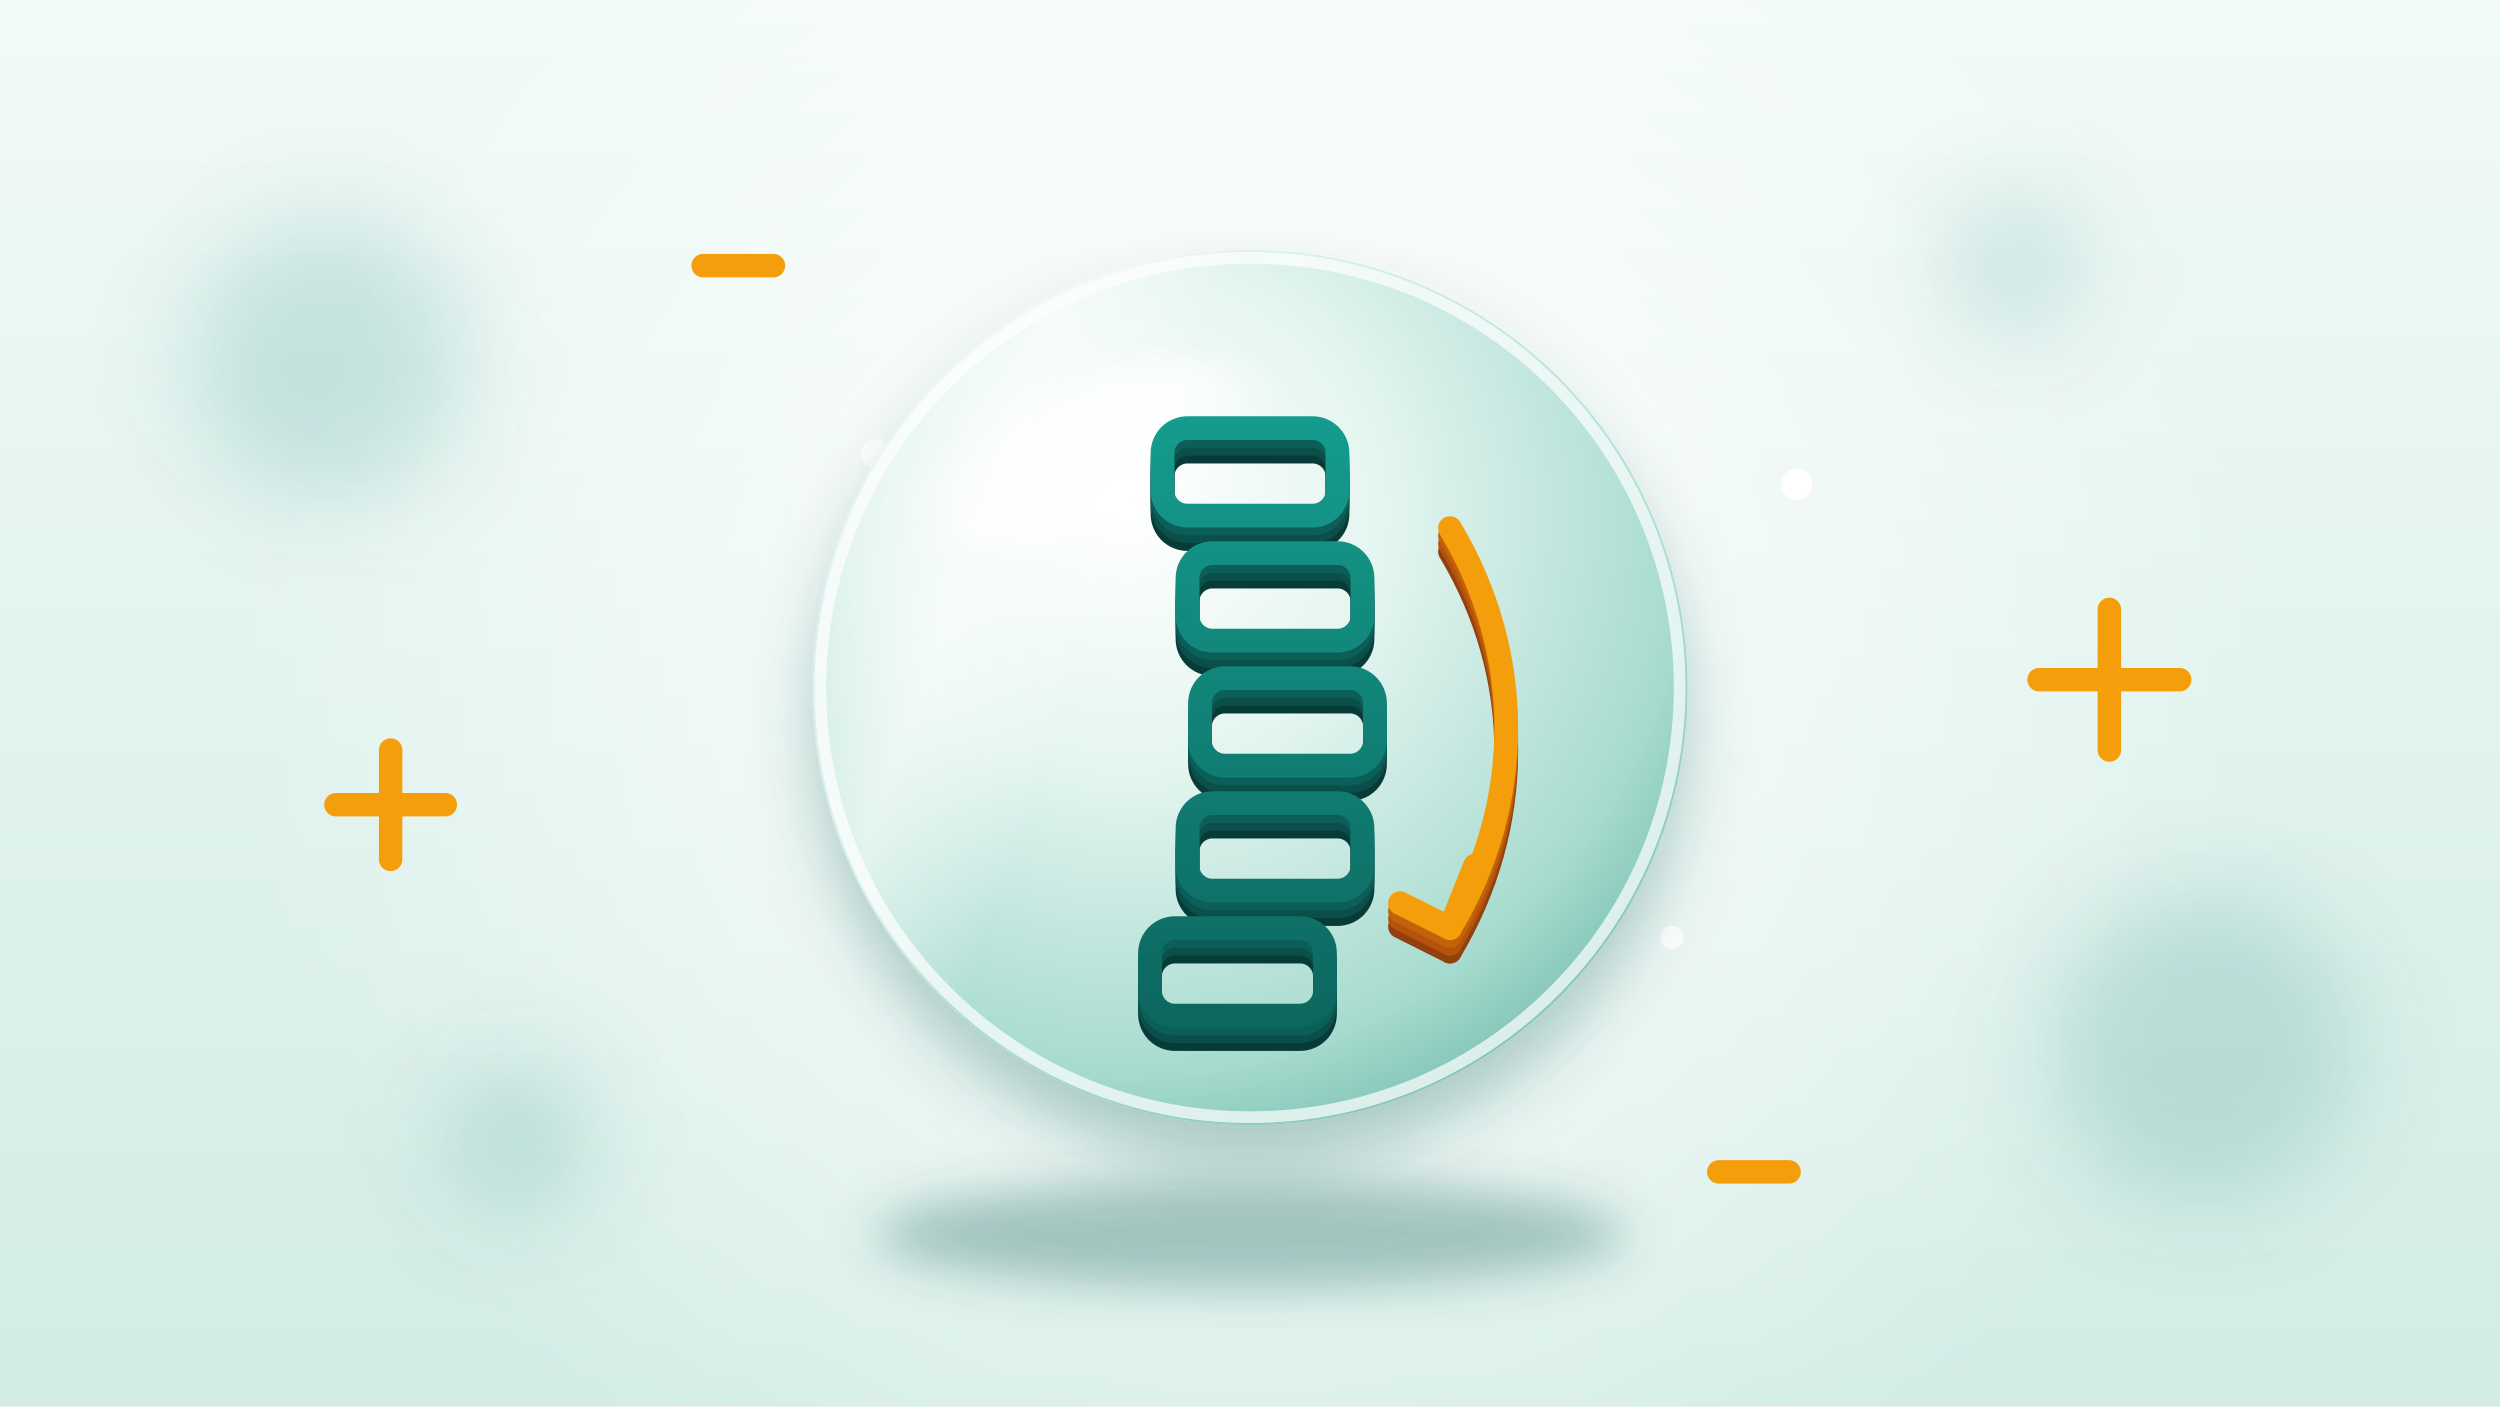
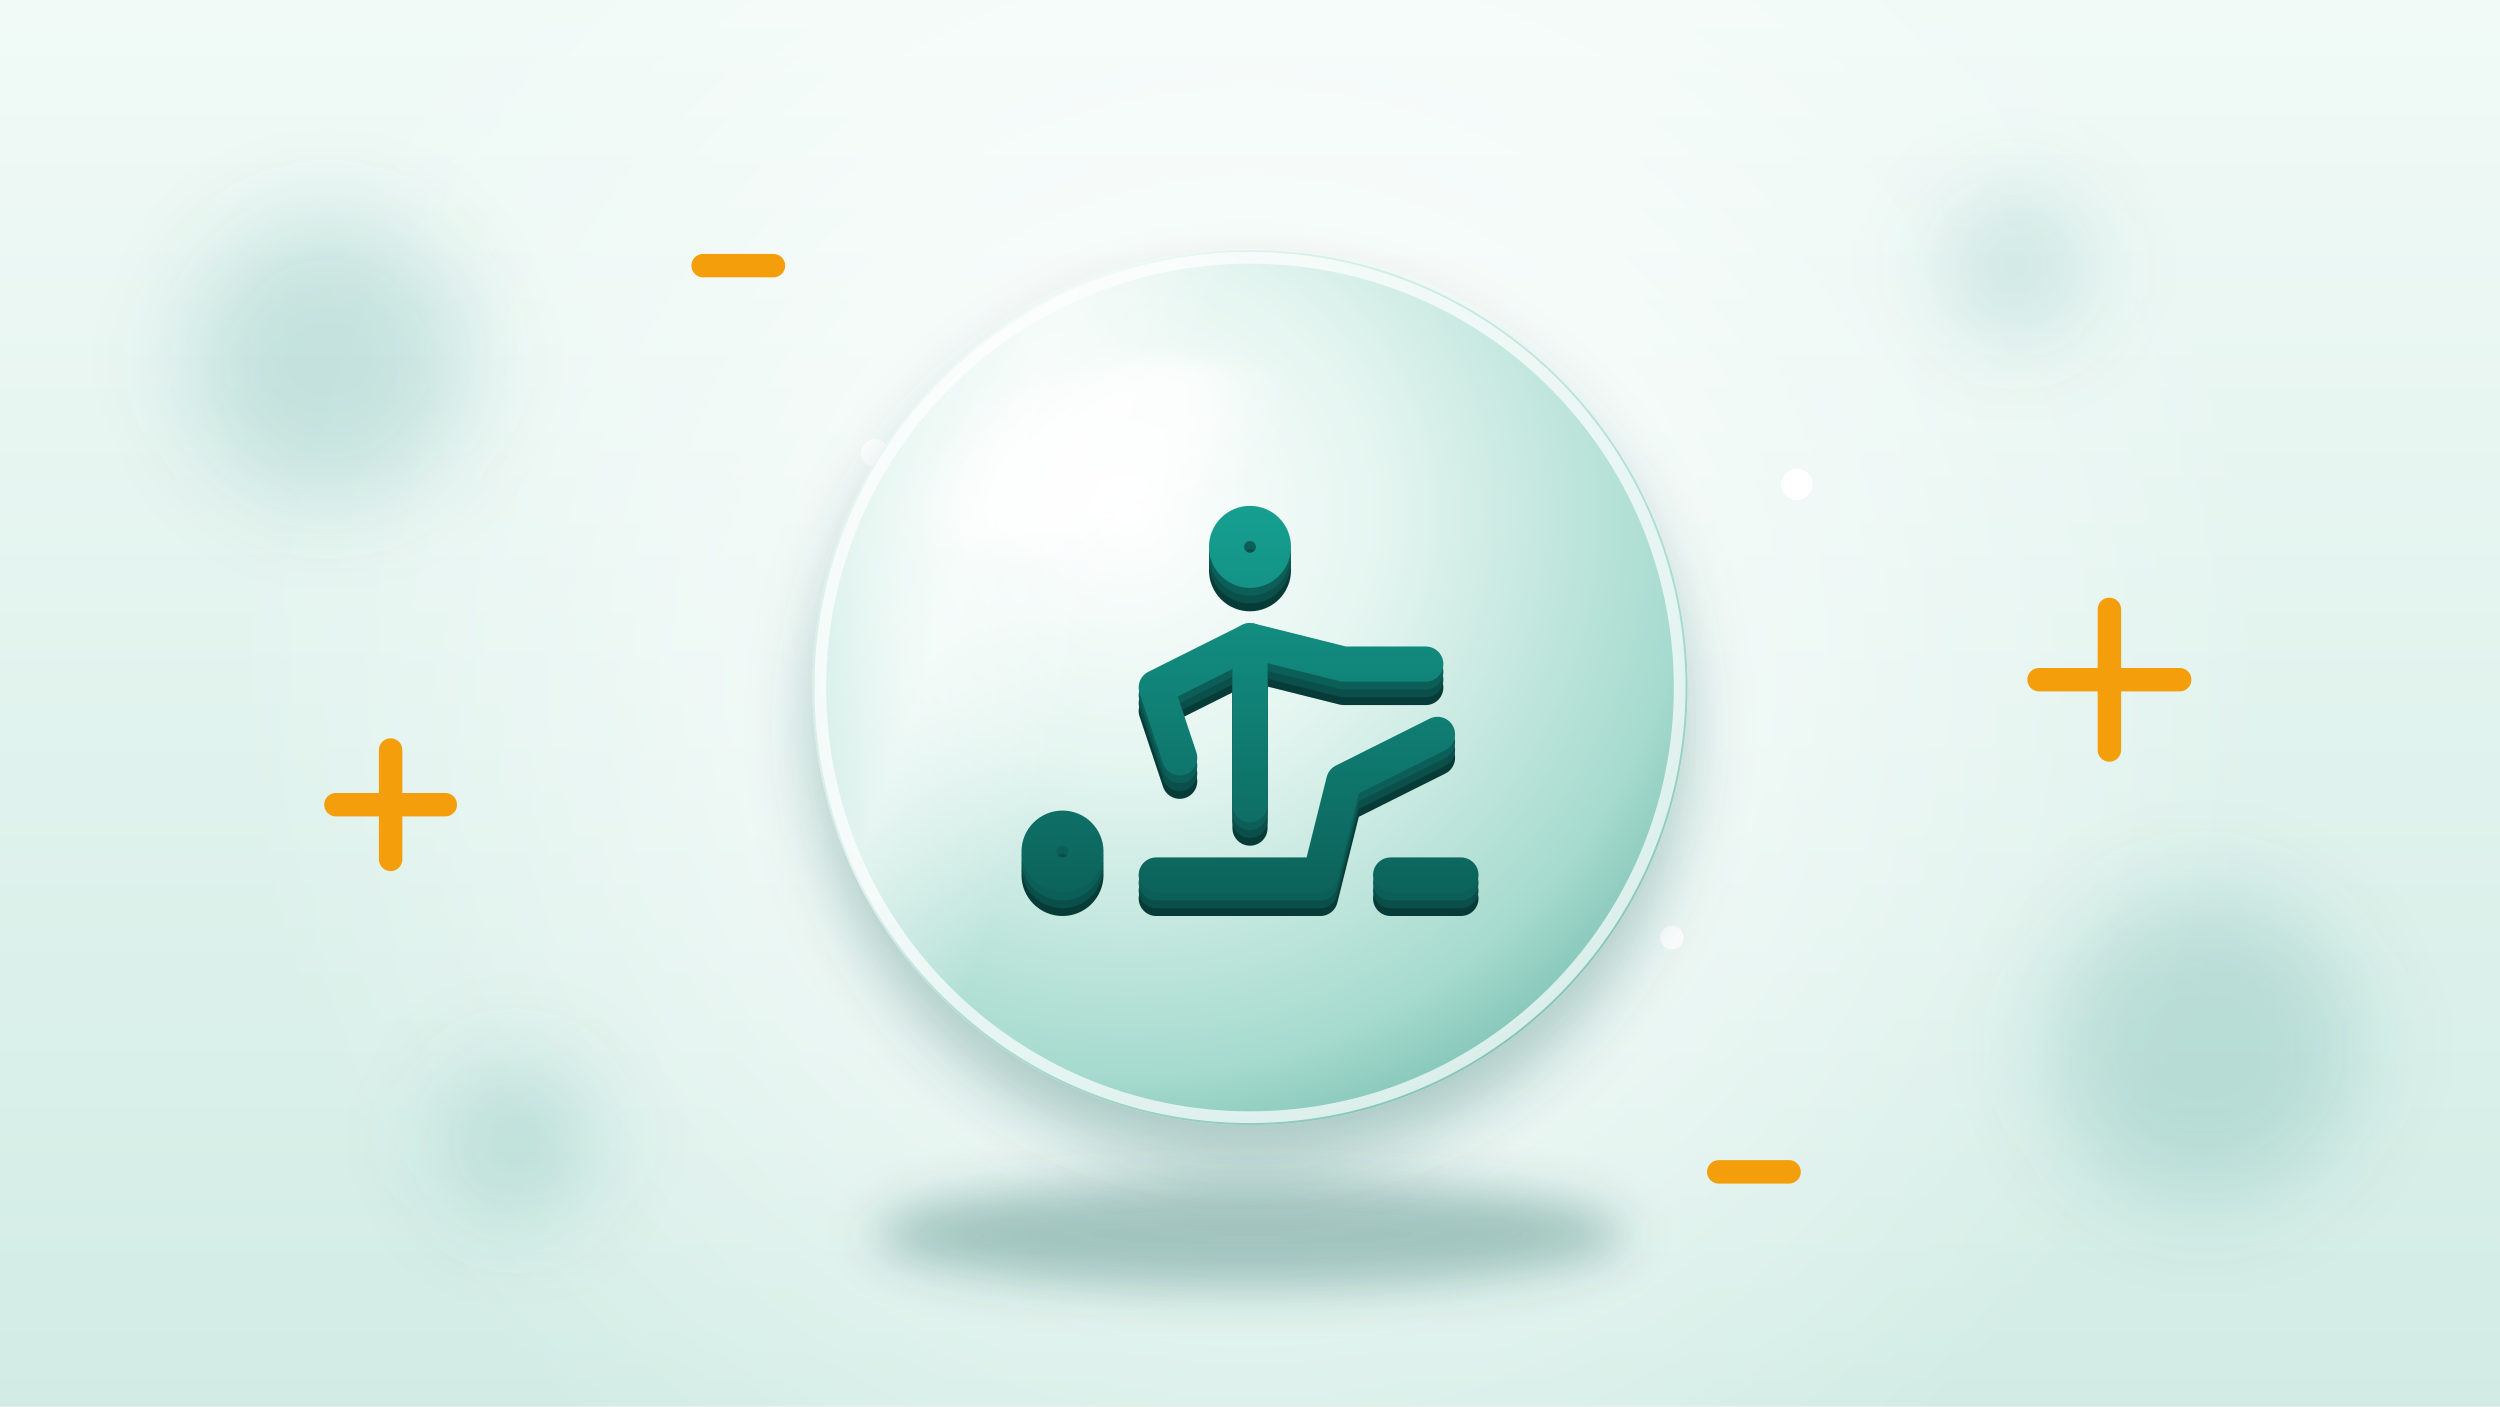
<svg xmlns="http://www.w3.org/2000/svg" viewBox="0 0 320 180" width="640" height="360" role="img">
  <style>
.f{animation:f 4.8s ease-in-out infinite alternate;transform-box:view-box;transform-origin:160px 150px}
.s{animation:s 4.8s ease-in-out infinite alternate;transform-box:fill-box;transform-origin:center}
.i{animation:i 7s ease-in-out infinite alternate;transform-box:view-box;transform-origin:160px 90px}
.g{animation:g 6s ease-in-out infinite}
.t{animation:t 3.6s ease-in-out infinite alternate}.t2{animation-delay:-1.8s}.t3{animation-delay:-.9s}
.b{animation:b 9s ease-in-out infinite alternate;transform-box:fill-box;transform-origin:center}.b2{animation-duration:12s;animation-direction:alternate-reverse}
@keyframes f{to{transform:translateY(-6px)}}
@keyframes s{to{transform:scale(.82);opacity:.55}}
@keyframes i{from{transform:rotate(-3deg) skewX(1.5deg)}to{transform:rotate(3deg) skewX(-1.5deg)}}
@keyframes g{0%,55%{transform:translateX(-150px)}100%{transform:translateX(150px)}}
@keyframes t{from{opacity:.35;transform:translateY(2px)}to{opacity:1;transform:translateY(-3px)}}
@keyframes b{to{transform:translate(8px,-6px) scale(1.12)}}
@media (prefers-reduced-motion:reduce){*{animation:none!important}}
</style>
  <defs>
    <linearGradient id="bg" x1="0" y1="0" x2="0" y2="1">
      <stop offset="0" stop-color="#F1FAF7" />
      <stop offset="1" stop-color="#D2ECE5" />
    </linearGradient>
    <radialGradient id="glow" cx="160" cy="84" r="130" gradientUnits="userSpaceOnUse">
      <stop offset="0" stop-color="#fff" stop-opacity=".95" />
      <stop offset="1" stop-color="#fff" stop-opacity="0" />
    </radialGradient>
    <radialGradient id="orb" cx=".36" cy=".3" r=".78">
      <stop offset="0" stop-color="#fff" />
      <stop offset=".38" stop-color="#E4F5F0" />
      <stop offset=".82" stop-color="#A7DBCF" />
      <stop offset="1" stop-color="#78BFB0" />
    </radialGradient>
-     <linearGradient id="ink" x1="0" y1="14" x2="0" y2="82" gradientUnits="userSpaceOnUse">
+     <linearGradient id="ink" x1="0" y1="2" x2="0" y2="22" gradientUnits="userSpaceOnUse">
      <stop offset="0" stop-color="#17A898" />
      <stop offset="1" stop-color="#0B5E57" />
    </linearGradient>
    <linearGradient id="shine" x1="0" y1="0" x2="1" y2="0">
      <stop offset="0" stop-color="#fff" stop-opacity="0" />
      <stop offset=".5" stop-color="#fff" stop-opacity=".55" />
      <stop offset="1" stop-color="#fff" stop-opacity="0" />
    </linearGradient>
    <filter id="blur3" x="-50%" y="-50%" width="200%" height="200%">
      <feGaussianBlur stdDeviation="3" />
    </filter>
    <filter id="blur6" x="-50%" y="-50%" width="200%" height="200%">
      <feGaussianBlur stdDeviation="6" />
    </filter>
    <filter id="drop" x="-30%" y="-30%" width="160%" height="160%">
      <feDropShadow dx="0" dy="5" stdDeviation="4" flood-color="#0A4F49" flood-opacity=".28" />
    </filter>
    <clipPath id="clip">
      <circle cx="160" cy="88" r="56" />
    </clipPath>
  </defs>
  <rect width="320" height="180" fill="url(#bg)" />
  <rect width="320" height="180" fill="url(#glow)" />
  <g filter="url(#blur6)" fill="#0F766E" fill-opacity=".16">
    <circle class="b" cx="42" cy="46" r="18" />
    <circle class="b b2" cx="282" cy="134" r="20" />
    <circle class="b b2" cx="258" cy="34" r="9" />
    <circle class="b" cx="66" cy="146" r="10" />
  </g>
  <g fill="none" stroke="#F59E0B" stroke-width="3" stroke-linecap="round">
    <path class="t" d="M270 78 V96 M261 87 H279" />
    <path class="t t2" d="M50 96 V110 M43 103 H57" />
    <path class="t t3" d="M90 34 h9 M220 150 h9" />
  </g>
  <g fill="#fff">
    <circle class="t t2" cx="112" cy="58" r="1.8" />
    <circle class="t" cx="214" cy="120" r="1.5" />
    <circle class="t t3" cx="230" cy="62" r="2" />
  </g>
  <ellipse class="s" cx="160" cy="158" rx="48" ry="7" fill="#0A4F49" fill-opacity=".3" filter="url(#blur3)" />
  <g class="f">
    <g filter="url(#drop)">
      <circle cx="160" cy="88" r="56" fill="url(#orb)" />
    </g>
    <circle cx="160" cy="88" r="55" fill="none" stroke="#fff" stroke-opacity=".7" stroke-width="1.5" />
    <ellipse cx="140" cy="58" rx="20" ry="9" fill="#fff" fill-opacity=".75" transform="rotate(-28 140 58)" filter="url(#blur3)" />
    <g clip-path="url(#clip)">
      <rect class="g" x="130" y="20" width="40" height="140" fill="url(#shine)" transform="skewX(-20)" />
    </g>
    <g class="i">
      <g transform="translate(0 3)">
-         <g transform="translate(83.2 13.2) scale(1.6)" fill="none" stroke="#073B37" stroke-width="1.9" stroke-linecap="round" stroke-linejoin="round">
-           <rect x="41" y="26" width="14" height="7" rx="2" />
-           <rect x="43" y="36" width="14" height="7" rx="2" />
-           <rect x="44" y="46" width="14" height="7" rx="2" />
-           <rect x="43" y="56" width="14" height="7" rx="2" />
-           <rect x="40" y="66" width="14" height="7" rx="2" />
-           <path d="M64 34 C70 44 70 56 64 66" stroke="#92400E" />
-           <path d="M64 66 L60 64 M64 66 L66 61" stroke="#92400E" />
+         <g transform="translate(124 52) scale(3)" fill="none" stroke="#073B37" stroke-width="1.5" stroke-linecap="round" stroke-linejoin="round">
+           <path d="M9 15l-1 -3l4 -2l4 1h3.5" />
+           <path d="M4 19m-1 0a1 1 0 1 0 2 0a1 1 0 1 0 -2 0" />
+           <path d="M12 6m-1 0a1 1 0 1 0 2 0a1 1 0 1 0 -2 0" />
+           <path d="M12 17v-7" />
+           <path d="M8 20h7l1 -4l4 -2" />
+           <path d="M18 20h3" />
        </g>
      </g>
      <g transform="translate(0 2)">
-         <g transform="translate(83.2 13.2) scale(1.6)" fill="none" stroke="#0A4F49" stroke-width="1.9" stroke-linecap="round" stroke-linejoin="round">
-           <rect x="41" y="26" width="14" height="7" rx="2" />
-           <rect x="43" y="36" width="14" height="7" rx="2" />
-           <rect x="44" y="46" width="14" height="7" rx="2" />
-           <rect x="43" y="56" width="14" height="7" rx="2" />
-           <rect x="40" y="66" width="14" height="7" rx="2" />
-           <path d="M64 34 C70 44 70 56 64 66" stroke="#B45309" />
-           <path d="M64 66 L60 64 M64 66 L66 61" stroke="#B45309" />
+         <g transform="translate(124 52) scale(3)" fill="none" stroke="#0A4F49" stroke-width="1.5" stroke-linecap="round" stroke-linejoin="round">
+           <path d="M9 15l-1 -3l4 -2l4 1h3.5" />
+           <path d="M4 19m-1 0a1 1 0 1 0 2 0a1 1 0 1 0 -2 0" />
+           <path d="M12 6m-1 0a1 1 0 1 0 2 0a1 1 0 1 0 -2 0" />
+           <path d="M12 17v-7" />
+           <path d="M8 20h7l1 -4l4 -2" />
+           <path d="M18 20h3" />
        </g>
      </g>
      <g transform="translate(0 1)">
-         <g transform="translate(83.2 13.2) scale(1.6)" fill="none" stroke="#0C5F58" stroke-width="1.9" stroke-linecap="round" stroke-linejoin="round">
-           <rect x="41" y="26" width="14" height="7" rx="2" />
-           <rect x="43" y="36" width="14" height="7" rx="2" />
-           <rect x="44" y="46" width="14" height="7" rx="2" />
-           <rect x="43" y="56" width="14" height="7" rx="2" />
-           <rect x="40" y="66" width="14" height="7" rx="2" />
-           <path d="M64 34 C70 44 70 56 64 66" stroke="#C2620A" />
-           <path d="M64 66 L60 64 M64 66 L66 61" stroke="#C2620A" />
+         <g transform="translate(124 52) scale(3)" fill="none" stroke="#0C5F58" stroke-width="1.5" stroke-linecap="round" stroke-linejoin="round">
+           <path d="M9 15l-1 -3l4 -2l4 1h3.5" />
+           <path d="M4 19m-1 0a1 1 0 1 0 2 0a1 1 0 1 0 -2 0" />
+           <path d="M12 6m-1 0a1 1 0 1 0 2 0a1 1 0 1 0 -2 0" />
+           <path d="M12 17v-7" />
+           <path d="M8 20h7l1 -4l4 -2" />
+           <path d="M18 20h3" />
        </g>
      </g>
-       <g transform="translate(83.2 13.2) scale(1.6)" fill="none" stroke="url(#ink)" stroke-width="1.9" stroke-linecap="round" stroke-linejoin="round">
-         <rect x="41" y="26" width="14" height="7" rx="2" />
-         <rect x="43" y="36" width="14" height="7" rx="2" />
-         <rect x="44" y="46" width="14" height="7" rx="2" />
-         <rect x="43" y="56" width="14" height="7" rx="2" />
-         <rect x="40" y="66" width="14" height="7" rx="2" />
-         <path d="M64 34 C70 44 70 56 64 66" stroke="#F59E0B" />
-         <path d="M64 66 L60 64 M64 66 L66 61" stroke="#F59E0B" />
+       <g transform="translate(124 52) scale(3)" fill="none" stroke="url(#ink)" stroke-width="1.5" stroke-linecap="round" stroke-linejoin="round">
+         <path d="M9 15l-1 -3l4 -2l4 1h3.5" />
+         <path d="M4 19m-1 0a1 1 0 1 0 2 0a1 1 0 1 0 -2 0" />
+         <path d="M12 6m-1 0a1 1 0 1 0 2 0a1 1 0 1 0 -2 0" />
+         <path d="M12 17v-7" />
+         <path d="M8 20h7l1 -4l4 -2" />
+         <path d="M18 20h3" />
      </g>
    </g>
  </g>
</svg>
